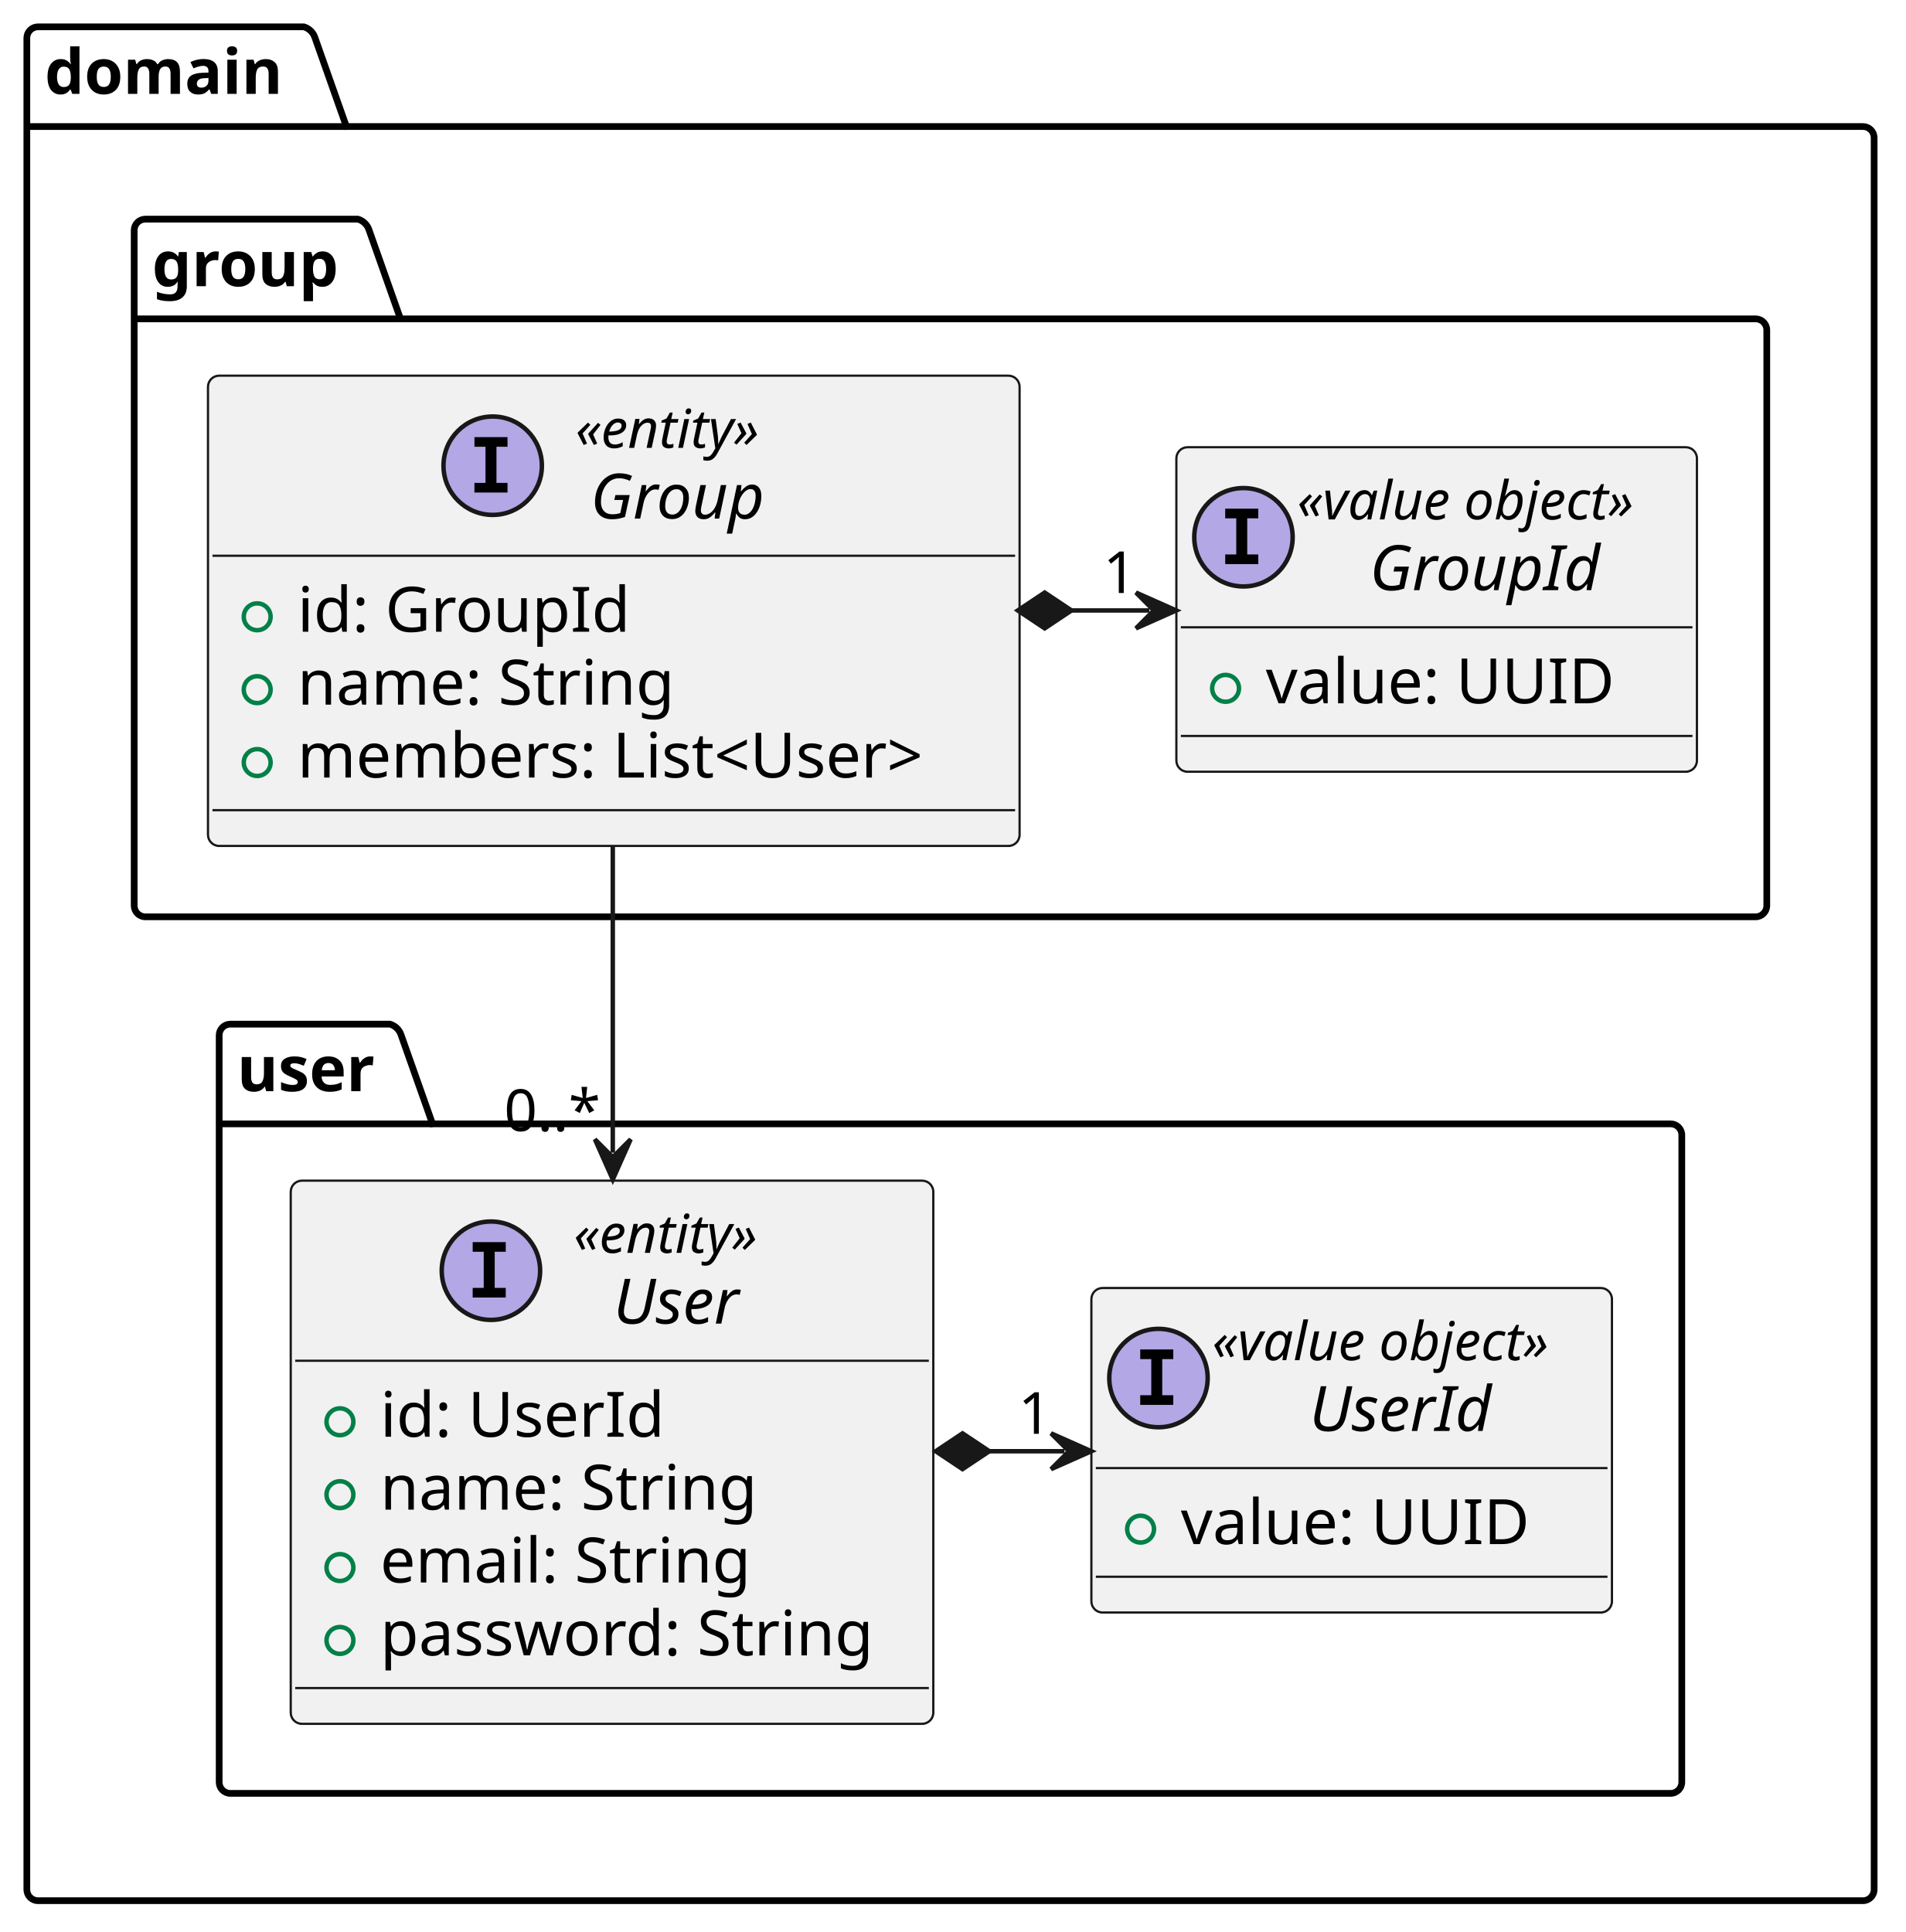
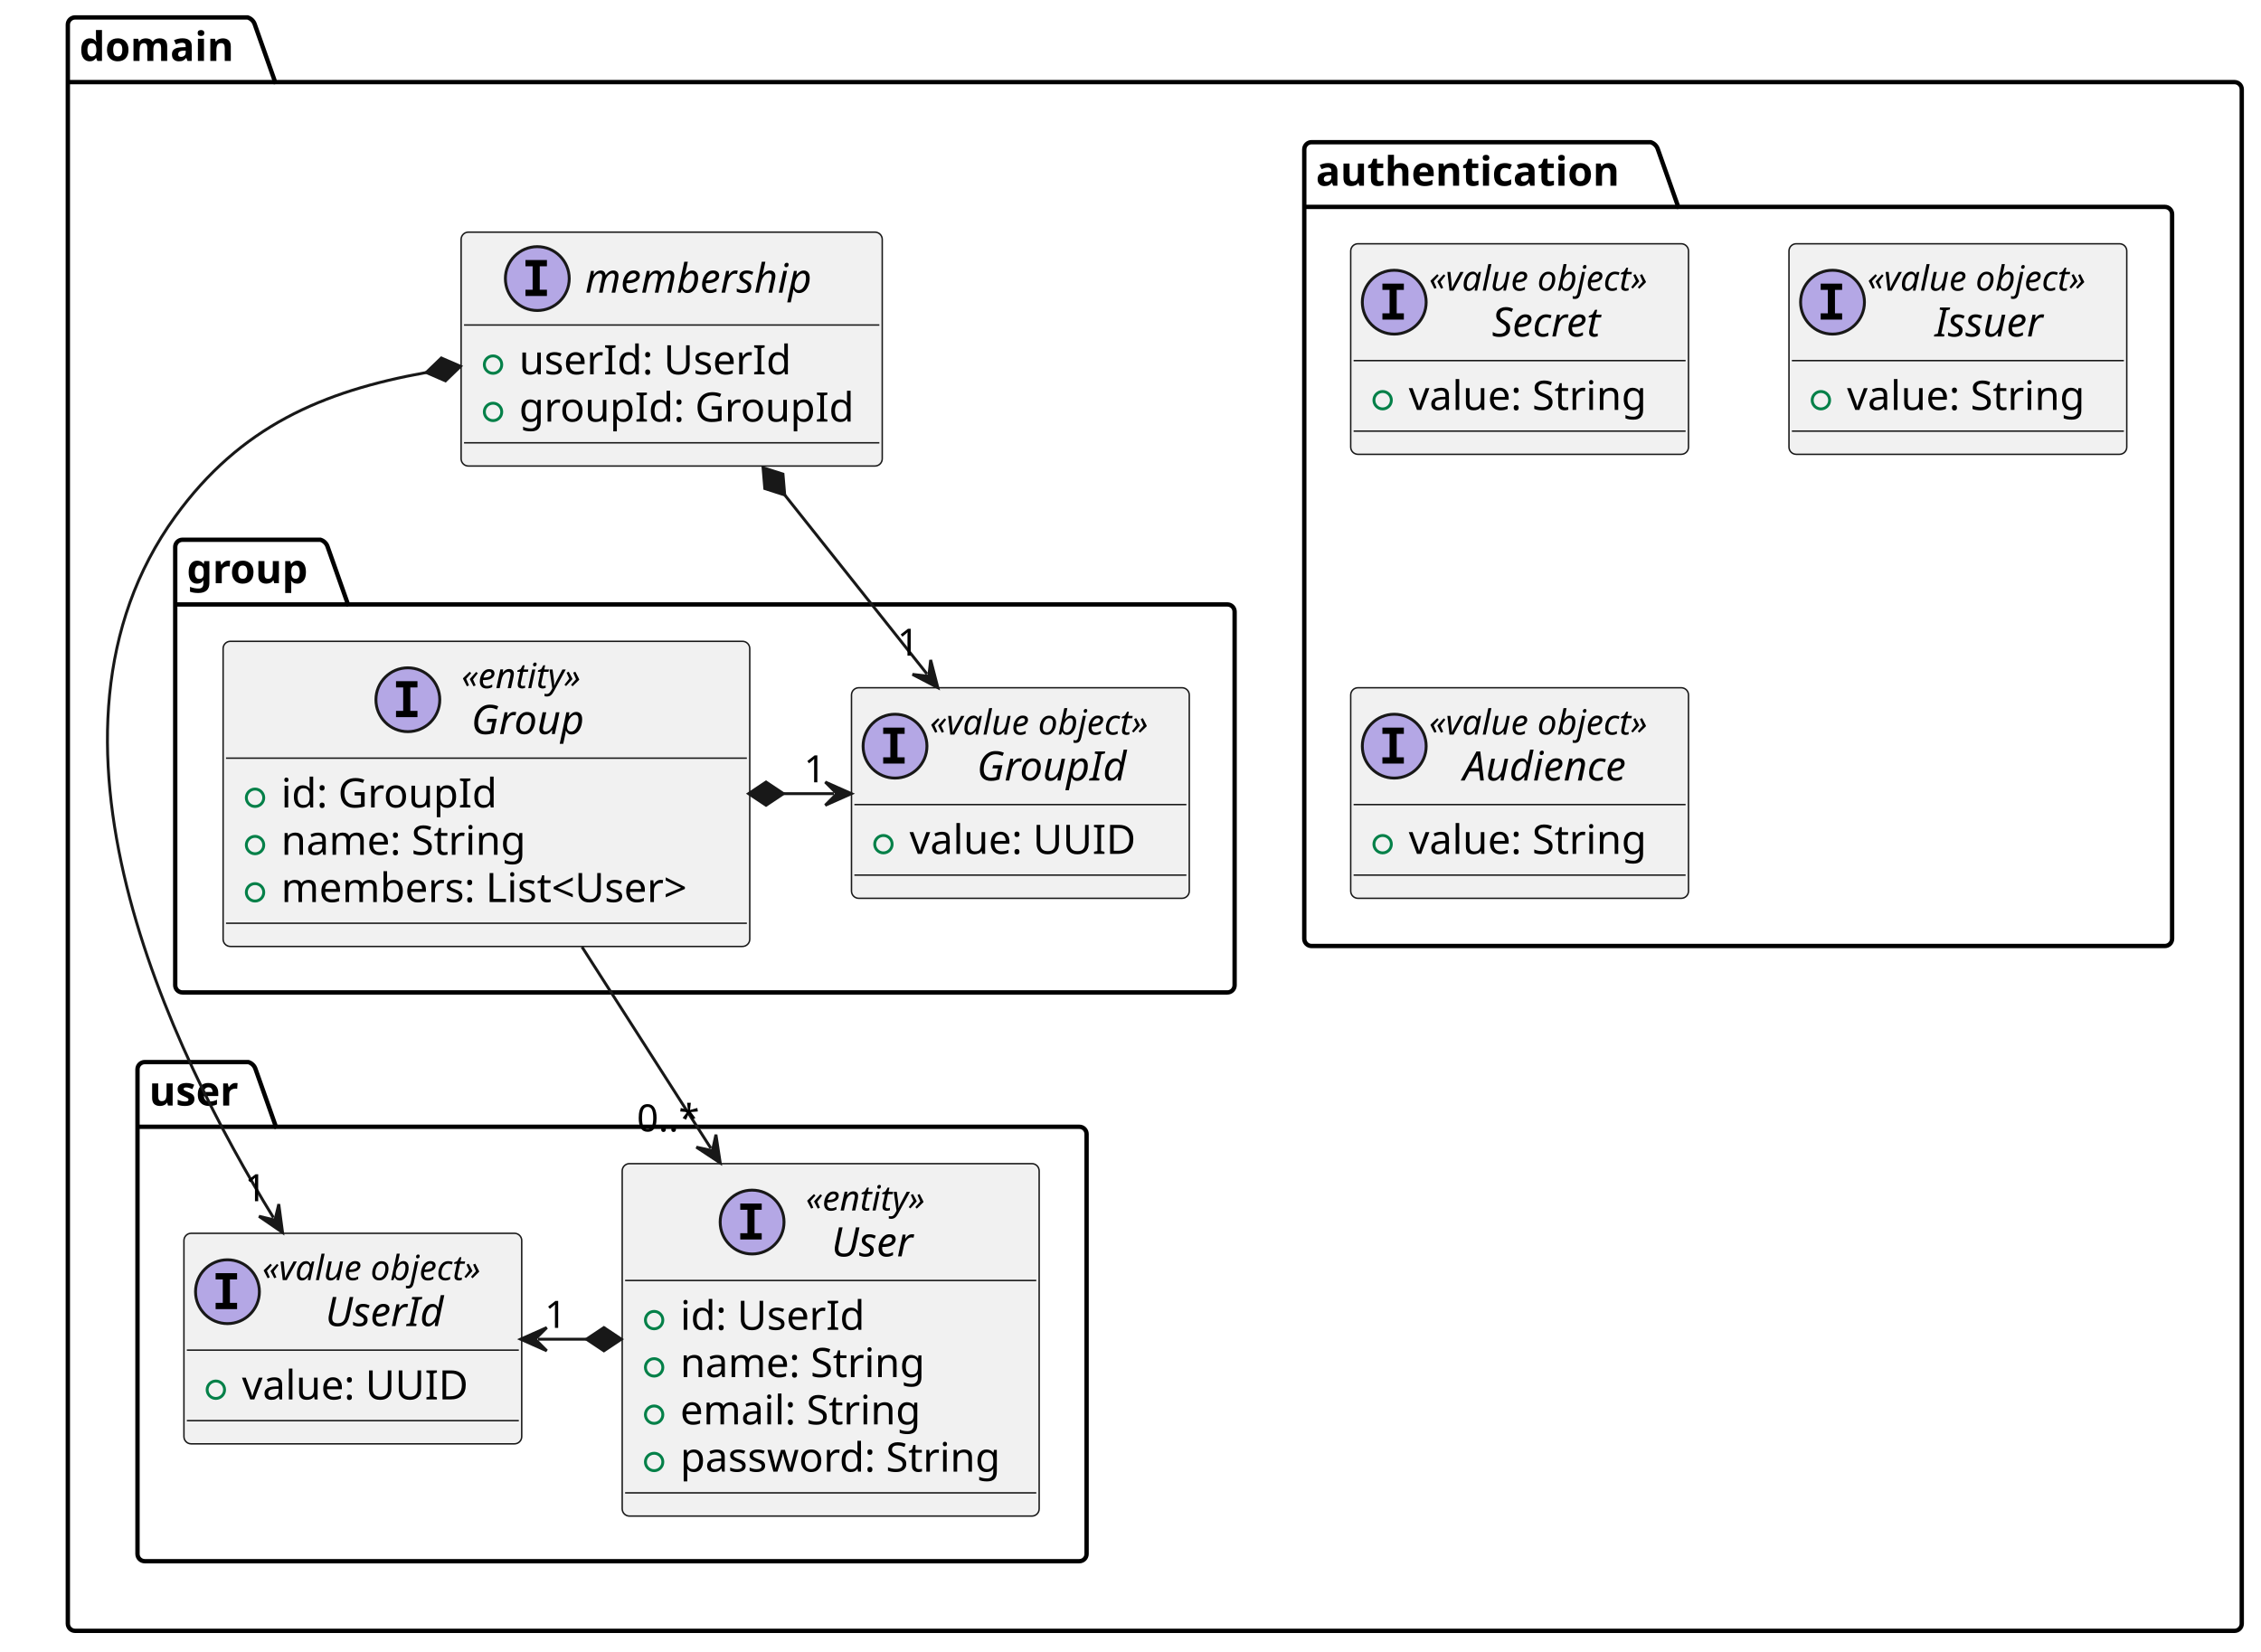
- <svg xmlns="http://www.w3.org/2000/svg" contentStyleType="text/css" data-diagram-type="CLASS" height="432px" preserveAspectRatio="none" style="width:426px;height:432px;background:#FFFFFF;" version="1.1" viewBox="0 0 426 432" width="426px" zoomAndPan="magnify">
+ <svg xmlns="http://www.w3.org/2000/svg" contentStyleType="text/css" data-diagram-type="CLASS" height="569px" preserveAspectRatio="none" style="width:779px;height:569px;background:#FFFFFF;" version="1.1" viewBox="0 0 779 569" width="779px" zoomAndPan="magnify">
  <defs />
  <g>
    <g class="cluster" data-entity="domain" data-source-line="19" data-uid="ent0002" id="cluster_domain">
-       <path d="M8.5,6 L67.94,6 A3.75,3.75 0 0 1 70.44,8.5 L77.44,28.297 L416.5,28.297 A2.5,2.5 0 0 1 419,30.797 L419,422.5 A2.5,2.5 0 0 1 416.5,425 L8.5,425 A2.5,2.5 0 0 1 6,422.5 L6,8.5 A2.5,2.5 0 0 1 8.5,6" fill="none" style="stroke:#000000;stroke-width:1.5;" />
-       <line style="stroke:#000000;stroke-width:1.5;" x1="6" x2="77.44" y1="28.297" y2="28.297" />
-       <text fill="#000000" font-family="sans-serif" font-size="14" font-weight="bold" lengthAdjust="spacing" textLength="58.44" x="10" y="20.995">domain</text>
+       <path d="M25.87,6 L85.31,6 A3.75,3.75 0 0 1 87.81,8.5 L94.81,28.297 L769.87,28.297 A2.5,2.5 0 0 1 772.37,30.797 L772.37,559.5 A2.5,2.5 0 0 1 769.87,562 L25.87,562 A2.5,2.5 0 0 1 23.37,559.5 L23.37,8.5 A2.5,2.5 0 0 1 25.87,6" fill="none" style="stroke:#000000;stroke-width:1.5;" />
+       <line style="stroke:#000000;stroke-width:1.5;" x1="23.37" x2="94.81" y1="28.297" y2="28.297" />
+       <text fill="#000000" font-family="sans-serif" font-size="14" font-weight="bold" lengthAdjust="spacing" textLength="58.44" x="27.37" y="20.995">domain</text>
    </g>
    <g class="cluster" data-entity="user" data-source-line="20" data-uid="ent0003" id="cluster_user">
-       <path d="M51.5,229 L87.199,229 A3.75,3.75 0 0 1 89.699,231.5 L96.699,251.297 L373.5,251.297 A2.5,2.5 0 0 1 376,253.797 L376,398.5 A2.5,2.5 0 0 1 373.5,401 L51.5,401 A2.5,2.5 0 0 1 49,398.5 L49,231.5 A2.5,2.5 0 0 1 51.5,229" fill="none" style="stroke:#000000;stroke-width:1.5;" />
-       <line style="stroke:#000000;stroke-width:1.5;" x1="49" x2="96.699" y1="251.297" y2="251.297" />
-       <text fill="#000000" font-family="sans-serif" font-size="14" font-weight="bold" lengthAdjust="spacing" textLength="34.699" x="53" y="243.995">user</text>
+       <path d="M49.87,366 L85.569,366 A3.75,3.75 0 0 1 88.069,368.5 L95.069,388.297 L371.87,388.297 A2.5,2.5 0 0 1 374.37,390.797 L374.37,535.5 A2.5,2.5 0 0 1 371.87,538 L49.87,538 A2.5,2.5 0 0 1 47.37,535.5 L47.37,368.5 A2.5,2.5 0 0 1 49.87,366" fill="none" style="stroke:#000000;stroke-width:1.5;" />
+       <line style="stroke:#000000;stroke-width:1.5;" x1="47.37" x2="95.069" y1="388.297" y2="388.297" />
+       <text fill="#000000" font-family="sans-serif" font-size="14" font-weight="bold" lengthAdjust="spacing" textLength="34.699" x="51.37" y="380.995">user</text>
    </g>
-     <g class="cluster" data-entity="group" data-source-line="33" data-uid="ent0007" id="cluster_group">
-       <path d="M32.5,49 L80.032,49 A3.75,3.75 0 0 1 82.532,51.5 L89.532,71.297 L392.5,71.297 A2.5,2.5 0 0 1 395,73.797 L395,202.5 A2.5,2.5 0 0 1 392.5,205 L32.5,205 A2.5,2.5 0 0 1 30,202.5 L30,51.5 A2.5,2.5 0 0 1 32.5,49" fill="none" style="stroke:#000000;stroke-width:1.5;" />
-       <line style="stroke:#000000;stroke-width:1.5;" x1="30" x2="89.532" y1="71.297" y2="71.297" />
-       <text fill="#000000" font-family="sans-serif" font-size="14" font-weight="bold" lengthAdjust="spacing" textLength="46.532" x="34" y="63.995">group</text>
+     <g class="cluster" data-entity="authentication" data-source-line="34" data-uid="ent0007" id="cluster_authentication">
+       <path d="M451.87,49 L568.719,49 A3.75,3.75 0 0 1 571.219,51.5 L578.219,71.297 L745.87,71.297 A2.5,2.5 0 0 1 748.37,73.797 L748.37,323.5 A2.5,2.5 0 0 1 745.87,326 L451.87,326 A2.5,2.5 0 0 1 449.37,323.5 L449.37,51.5 A2.5,2.5 0 0 1 451.87,49" fill="none" style="stroke:#000000;stroke-width:1.5;" />
+       <line style="stroke:#000000;stroke-width:1.5;" x1="449.37" x2="578.219" y1="71.297" y2="71.297" />
+       <text fill="#000000" font-family="sans-serif" font-size="14" font-weight="bold" lengthAdjust="spacing" textLength="115.849" x="453.37" y="63.995">authentication</text>
+     </g>
+     <g class="cluster" data-entity="group" data-source-line="51" data-uid="ent0012" id="cluster_group">
+       <path d="M62.87,186 L110.402,186 A3.75,3.75 0 0 1 112.902,188.5 L119.902,208.297 L422.87,208.297 A2.5,2.5 0 0 1 425.37,210.797 L425.37,339.5 A2.5,2.5 0 0 1 422.87,342 L62.87,342 A2.5,2.5 0 0 1 60.37,339.5 L60.37,188.5 A2.5,2.5 0 0 1 62.87,186" fill="none" style="stroke:#000000;stroke-width:1.5;" />
+       <line style="stroke:#000000;stroke-width:1.5;" x1="60.37" x2="119.902" y1="208.297" y2="208.297" />
+       <text fill="#000000" font-family="sans-serif" font-size="14" font-weight="bold" lengthAdjust="spacing" textLength="46.532" x="64.37" y="200.995">group</text>
+     </g>
+     <g class="entity" data-entity="membership" data-source-line="46" data-uid="ent0011" id="entity_membership">
+       <rect fill="#F1F1F1" height="80.594" rx="2.5" ry="2.5" style="stroke:#181818;stroke-width:0.5;" width="145.096" x="158.87" y="80" />
+       <ellipse cx="185.124" cy="96" fill="#B4A7E5" rx="11" ry="11" style="stroke:#181818;stroke-width:1;" />
+       <path d="M181.045,91.766 L181.045,89.609 L188.436,89.609 L188.436,91.766 L185.967,91.766 L185.967,99.844 L188.436,99.844 L188.436,102 L181.045,102 L181.045,99.844 L183.514,99.844 L183.514,91.766 L181.045,91.766 Z " fill="#000000" />
+       <text fill="#000000" font-family="sans-serif" font-size="14" font-style="italic" lengthAdjust="spacing" textLength="88.088" x="201.624" y="100.847">membership</text>
+       <line style="stroke:#181818;stroke-width:0.5;" x1="159.87" x2="302.966" y1="112" y2="112" />
+       <ellipse cx="169.87" cy="125.648" fill="none" rx="3" ry="3" style="stroke:#038048;stroke-width:1;" />
+       <text fill="#000000" font-family="sans-serif" font-size="14" lengthAdjust="spacing" textLength="97.644" x="178.87" y="128.995">userId: UserId</text>
+       <ellipse cx="169.87" cy="141.945" fill="none" rx="3" ry="3" style="stroke:#038048;stroke-width:1;" />
+       <text fill="#000000" font-family="sans-serif" font-size="14" lengthAdjust="spacing" textLength="119.096" x="178.87" y="145.292">groupId: GroupId</text>
+       <line style="stroke:#181818;stroke-width:0.5;" x1="159.87" x2="302.966" y1="152.594" y2="152.594" />
    </g>
    <g class="entity" data-entity="User" data-source-line="21" data-uid="ent0004" id="entity_User">
-       <rect fill="#F1F1F1" height="121.453" rx="2.5" ry="2.5" style="stroke:#181818;stroke-width:0.5;" width="143.66" x="65" y="264" />
-       <ellipse cx="109.757" cy="284.133" fill="#B4A7E5" rx="11" ry="11" style="stroke:#181818;stroke-width:1;" />
-       <path d="M105.679,279.898 L105.679,277.742 L113.069,277.742 L113.069,279.898 L110.601,279.898 L110.601,287.977 L113.069,287.977 L113.069,290.133 L105.679,290.133 L105.679,287.977 L108.147,287.977 L108.147,279.898 L105.679,279.898 Z " fill="#000000" />
-       <text fill="#000000" font-family="sans-serif" font-size="12" font-style="italic" lengthAdjust="spacing" textLength="49.647" x="128.257" y="280.139">«entity»</text>
-       <text fill="#000000" font-family="sans-serif" font-size="14" font-style="italic" lengthAdjust="spacing" textLength="31.91" x="137.125" y="295.964">User</text>
-       <line style="stroke:#181818;stroke-width:0.5;" x1="66" x2="207.66" y1="304.266" y2="304.266" />
-       <ellipse cx="76" cy="317.914" fill="none" rx="3" ry="3" style="stroke:#038048;stroke-width:1;" />
-       <text fill="#000000" font-family="sans-serif" font-size="14" lengthAdjust="spacing" textLength="66.869" x="85" y="321.261">id: UserId</text>
-       <ellipse cx="76" cy="334.211" fill="none" rx="3" ry="3" style="stroke:#038048;stroke-width:1;" />
-       <text fill="#000000" font-family="sans-serif" font-size="14" lengthAdjust="spacing" textLength="90.651" x="85" y="337.558">name: String</text>
-       <ellipse cx="76" cy="350.508" fill="none" rx="3" ry="3" style="stroke:#038048;stroke-width:1;" />
-       <text fill="#000000" font-family="sans-serif" font-size="14" lengthAdjust="spacing" textLength="89.558" x="85" y="353.854">email: String</text>
-       <ellipse cx="76" cy="366.805" fill="none" rx="3" ry="3" style="stroke:#038048;stroke-width:1;" />
-       <text fill="#000000" font-family="sans-serif" font-size="14" lengthAdjust="spacing" textLength="117.66" x="85" y="370.151">password: String</text>
-       <line style="stroke:#181818;stroke-width:0.5;" x1="66" x2="207.66" y1="377.453" y2="377.453" />
+       <rect fill="#F1F1F1" height="121.453" rx="2.5" ry="2.5" style="stroke:#181818;stroke-width:0.5;" width="143.66" x="214.37" y="401" />
+       <ellipse cx="259.127" cy="421.133" fill="#B4A7E5" rx="11" ry="11" style="stroke:#181818;stroke-width:1;" />
+       <path d="M255.049,416.898 L255.049,414.742 L262.439,414.742 L262.439,416.898 L259.971,416.898 L259.971,424.977 L262.439,424.977 L262.439,427.133 L255.049,427.133 L255.049,424.977 L257.517,424.977 L257.517,416.898 L255.049,416.898 Z " fill="#000000" />
+       <text fill="#000000" font-family="sans-serif" font-size="12" font-style="italic" lengthAdjust="spacing" textLength="49.647" x="277.627" y="417.139">«entity»</text>
+       <text fill="#000000" font-family="sans-serif" font-size="14" font-style="italic" lengthAdjust="spacing" textLength="31.91" x="286.495" y="432.964">User</text>
+       <line style="stroke:#181818;stroke-width:0.5;" x1="215.37" x2="357.03" y1="441.266" y2="441.266" />
+       <ellipse cx="225.37" cy="454.914" fill="none" rx="3" ry="3" style="stroke:#038048;stroke-width:1;" />
+       <text fill="#000000" font-family="sans-serif" font-size="14" lengthAdjust="spacing" textLength="66.869" x="234.37" y="458.261">id: UserId</text>
+       <ellipse cx="225.37" cy="471.211" fill="none" rx="3" ry="3" style="stroke:#038048;stroke-width:1;" />
+       <text fill="#000000" font-family="sans-serif" font-size="14" lengthAdjust="spacing" textLength="90.651" x="234.37" y="474.558">name: String</text>
+       <ellipse cx="225.37" cy="487.508" fill="none" rx="3" ry="3" style="stroke:#038048;stroke-width:1;" />
+       <text fill="#000000" font-family="sans-serif" font-size="14" lengthAdjust="spacing" textLength="89.558" x="234.37" y="490.854">email: String</text>
+       <ellipse cx="225.37" cy="503.805" fill="none" rx="3" ry="3" style="stroke:#038048;stroke-width:1;" />
+       <text fill="#000000" font-family="sans-serif" font-size="14" lengthAdjust="spacing" textLength="117.66" x="234.37" y="507.151">password: String</text>
+       <line style="stroke:#181818;stroke-width:0.5;" x1="215.37" x2="357.03" y1="514.453" y2="514.453" />
    </g>
    <g class="entity" data-entity="UserId" data-source-line="27" data-uid="ent0005" id="entity_UserId">
-       <rect fill="#F1F1F1" height="72.562" rx="2.5" ry="2.5" style="stroke:#181818;stroke-width:0.5;" width="116.383" x="244" y="288" />
-       <ellipse cx="259" cy="308.133" fill="#B4A7E5" rx="11" ry="11" style="stroke:#181818;stroke-width:1;" />
-       <path d="M254.922,303.898 L254.922,301.742 L262.312,301.742 L262.312,303.898 L259.844,303.898 L259.844,311.977 L262.312,311.977 L262.312,314.133 L254.922,314.133 L254.922,311.977 L257.391,311.977 L257.391,303.898 L254.922,303.898 Z " fill="#000000" />
-       <text fill="#000000" font-family="sans-serif" font-size="12" font-style="italic" lengthAdjust="spacing" textLength="88.383" x="271" y="304.139">«value object»</text>
-       <text fill="#000000" font-family="sans-serif" font-size="14" font-style="italic" lengthAdjust="spacing" textLength="44.926" x="292.728" y="319.964">UserId</text>
-       <line style="stroke:#181818;stroke-width:0.5;" x1="245" x2="359.383" y1="328.266" y2="328.266" />
-       <ellipse cx="255" cy="341.914" fill="none" rx="3" ry="3" style="stroke:#038048;stroke-width:1;" />
-       <text fill="#000000" font-family="sans-serif" font-size="14" lengthAdjust="spacing" textLength="82.811" x="264" y="345.261">value: UUID</text>
-       <line style="stroke:#181818;stroke-width:0.5;" x1="245" x2="359.383" y1="352.562" y2="352.562" />
+       <rect fill="#F1F1F1" height="72.562" rx="2.5" ry="2.5" style="stroke:#181818;stroke-width:0.5;" width="116.383" x="63.37" y="425" />
+       <ellipse cx="78.37" cy="445.133" fill="#B4A7E5" rx="11" ry="11" style="stroke:#181818;stroke-width:1;" />
+       <path d="M74.292,440.898 L74.292,438.742 L81.683,438.742 L81.683,440.898 L79.214,440.898 L79.214,448.977 L81.683,448.977 L81.683,451.133 L74.292,451.133 L74.292,448.977 L76.761,448.977 L76.761,440.898 L74.292,440.898 Z " fill="#000000" />
+       <text fill="#000000" font-family="sans-serif" font-size="12" font-style="italic" lengthAdjust="spacing" textLength="88.383" x="90.37" y="441.139">«value object»</text>
+       <text fill="#000000" font-family="sans-serif" font-size="14" font-style="italic" lengthAdjust="spacing" textLength="44.926" x="112.099" y="456.964">UserId</text>
+       <line style="stroke:#181818;stroke-width:0.5;" x1="64.37" x2="178.753" y1="465.266" y2="465.266" />
+       <ellipse cx="74.37" cy="478.914" fill="none" rx="3" ry="3" style="stroke:#038048;stroke-width:1;" />
+       <text fill="#000000" font-family="sans-serif" font-size="14" lengthAdjust="spacing" textLength="82.811" x="83.37" y="482.261">value: UUID</text>
+       <line style="stroke:#181818;stroke-width:0.5;" x1="64.37" x2="178.753" y1="489.562" y2="489.562" />
    </g>
-     <g class="entity" data-entity="Group" data-source-line="34" data-uid="ent0008" id="entity_Group">
-       <rect fill="#F1F1F1" height="105.156" rx="2.5" ry="2.5" style="stroke:#181818;stroke-width:0.5;" width="181.449" x="46.5" y="84" />
-       <ellipse cx="110.151" cy="104.133" fill="#B4A7E5" rx="11" ry="11" style="stroke:#181818;stroke-width:1;" />
-       <path d="M106.073,99.898 L106.073,97.742 L113.464,97.742 L113.464,99.898 L110.995,99.898 L110.995,107.977 L113.464,107.977 L113.464,110.133 L106.073,110.133 L106.073,107.977 L108.542,107.977 L108.542,99.898 L106.073,99.898 Z " fill="#000000" />
-       <text fill="#000000" font-family="sans-serif" font-size="12" font-style="italic" lengthAdjust="spacing" textLength="49.647" x="128.651" y="100.139">«entity»</text>
-       <text fill="#000000" font-family="sans-serif" font-size="14" font-style="italic" lengthAdjust="spacing" textLength="42.93" x="132.01" y="115.964">Group</text>
-       <line style="stroke:#181818;stroke-width:0.5;" x1="47.5" x2="226.949" y1="124.266" y2="124.266" />
-       <ellipse cx="57.5" cy="137.914" fill="none" rx="3" ry="3" style="stroke:#038048;stroke-width:1;" />
-       <text fill="#000000" font-family="sans-serif" font-size="14" lengthAdjust="spacing" textLength="77.889" x="66.5" y="141.261">id: GroupId</text>
-       <ellipse cx="57.5" cy="154.211" fill="none" rx="3" ry="3" style="stroke:#038048;stroke-width:1;" />
-       <text fill="#000000" font-family="sans-serif" font-size="14" lengthAdjust="spacing" textLength="90.651" x="66.5" y="157.558">name: String</text>
-       <ellipse cx="57.5" cy="170.508" fill="none" rx="3" ry="3" style="stroke:#038048;stroke-width:1;" />
-       <text fill="#000000" font-family="sans-serif" font-size="14" lengthAdjust="spacing" textLength="155.449" x="66.5" y="173.855">members: List&lt;User&gt;</text>
-       <line style="stroke:#181818;stroke-width:0.5;" x1="47.5" x2="226.949" y1="181.156" y2="181.156" />
+     <g class="entity" data-entity="Secret" data-source-line="35" data-uid="ent0008" id="entity_Secret">
+       <rect fill="#F1F1F1" height="72.562" rx="2.5" ry="2.5" style="stroke:#181818;stroke-width:0.5;" width="116.383" x="465.37" y="84" />
+       <ellipse cx="480.37" cy="104.133" fill="#B4A7E5" rx="11" ry="11" style="stroke:#181818;stroke-width:1;" />
+       <path d="M476.292,99.898 L476.292,97.742 L483.683,97.742 L483.683,99.898 L481.214,99.898 L481.214,107.977 L483.683,107.977 L483.683,110.133 L476.292,110.133 L476.292,107.977 L478.761,107.977 L478.761,99.898 L476.292,99.898 Z " fill="#000000" />
+       <text fill="#000000" font-family="sans-serif" font-size="12" font-style="italic" lengthAdjust="spacing" textLength="88.383" x="492.37" y="100.139">«value object»</text>
+       <text fill="#000000" font-family="sans-serif" font-size="14" font-style="italic" lengthAdjust="spacing" textLength="45.056" x="514.034" y="115.964">Secret</text>
+       <line style="stroke:#181818;stroke-width:0.5;" x1="466.37" x2="580.753" y1="124.266" y2="124.266" />
+       <ellipse cx="476.37" cy="137.914" fill="none" rx="3" ry="3" style="stroke:#038048;stroke-width:1;" />
+       <text fill="#000000" font-family="sans-serif" font-size="14" lengthAdjust="spacing" textLength="89.189" x="485.37" y="141.261">value: String</text>
+       <line style="stroke:#181818;stroke-width:0.5;" x1="466.37" x2="580.753" y1="148.562" y2="148.562" />
    </g>
-     <g class="entity" data-entity="GroupId" data-source-line="39" data-uid="ent0009" id="entity_GroupId">
-       <rect fill="#F1F1F1" height="72.562" rx="2.5" ry="2.5" style="stroke:#181818;stroke-width:0.5;" width="116.383" x="263" y="100" />
-       <ellipse cx="278" cy="120.133" fill="#B4A7E5" rx="11" ry="11" style="stroke:#181818;stroke-width:1;" />
-       <path d="M273.922,115.898 L273.922,113.742 L281.312,113.742 L281.312,115.898 L278.844,115.898 L278.844,123.977 L281.312,123.977 L281.312,126.133 L273.922,126.133 L273.922,123.977 L276.391,123.977 L276.391,115.898 L273.922,115.898 Z " fill="#000000" />
-       <text fill="#000000" font-family="sans-serif" font-size="12" font-style="italic" lengthAdjust="spacing" textLength="88.383" x="290" y="116.139">«value object»</text>
-       <text fill="#000000" font-family="sans-serif" font-size="14" font-style="italic" lengthAdjust="spacing" textLength="55.945" x="306.219" y="131.964">GroupId</text>
-       <line style="stroke:#181818;stroke-width:0.5;" x1="264" x2="378.383" y1="140.266" y2="140.266" />
-       <ellipse cx="274" cy="153.914" fill="none" rx="3" ry="3" style="stroke:#038048;stroke-width:1;" />
-       <text fill="#000000" font-family="sans-serif" font-size="14" lengthAdjust="spacing" textLength="82.811" x="283" y="157.261">value: UUID</text>
-       <line style="stroke:#181818;stroke-width:0.5;" x1="264" x2="378.383" y1="164.562" y2="164.562" />
+     <g class="entity" data-entity="Issuer" data-source-line="38" data-uid="ent0009" id="entity_Issuer">
+       <rect fill="#F1F1F1" height="72.562" rx="2.5" ry="2.5" style="stroke:#181818;stroke-width:0.5;" width="116.383" x="616.37" y="84" />
+       <ellipse cx="631.37" cy="104.133" fill="#B4A7E5" rx="11" ry="11" style="stroke:#181818;stroke-width:1;" />
+       <path d="M627.292,99.898 L627.292,97.742 L634.683,97.742 L634.683,99.898 L632.214,99.898 L632.214,107.977 L634.683,107.977 L634.683,110.133 L627.292,110.133 L627.292,107.977 L629.761,107.977 L629.761,99.898 L627.292,99.898 Z " fill="#000000" />
+       <text fill="#000000" font-family="sans-serif" font-size="12" font-style="italic" lengthAdjust="spacing" textLength="88.383" x="643.37" y="100.139">«value object»</text>
+       <text fill="#000000" font-family="sans-serif" font-size="14" font-style="italic" lengthAdjust="spacing" textLength="41.959" x="666.582" y="115.964">Issuer</text>
+       <line style="stroke:#181818;stroke-width:0.5;" x1="617.37" x2="731.753" y1="124.266" y2="124.266" />
+       <ellipse cx="627.37" cy="137.914" fill="none" rx="3" ry="3" style="stroke:#038048;stroke-width:1;" />
+       <text fill="#000000" font-family="sans-serif" font-size="14" lengthAdjust="spacing" textLength="89.189" x="636.37" y="141.261">value: String</text>
+       <line style="stroke:#181818;stroke-width:0.5;" x1="617.37" x2="731.753" y1="148.562" y2="148.562" />
+     </g>
+     <g class="entity" data-entity="Audience" data-source-line="41" data-uid="ent0010" id="entity_Audience">
+       <rect fill="#F1F1F1" height="72.562" rx="2.5" ry="2.5" style="stroke:#181818;stroke-width:0.5;" width="116.383" x="465.37" y="237" />
+       <ellipse cx="480.37" cy="257.133" fill="#B4A7E5" rx="11" ry="11" style="stroke:#181818;stroke-width:1;" />
+       <path d="M476.292,252.898 L476.292,250.742 L483.683,250.742 L483.683,252.898 L481.214,252.898 L481.214,260.977 L483.683,260.977 L483.683,263.133 L476.292,263.133 L476.292,260.977 L478.761,260.977 L478.761,252.898 L476.292,252.898 Z " fill="#000000" />
+       <text fill="#000000" font-family="sans-serif" font-size="12" font-style="italic" lengthAdjust="spacing" textLength="88.383" x="492.37" y="253.139">«value object»</text>
+       <text fill="#000000" font-family="sans-serif" font-size="14" font-style="italic" lengthAdjust="spacing" textLength="65.023" x="504.05" y="268.964">Audience</text>
+       <line style="stroke:#181818;stroke-width:0.5;" x1="466.37" x2="580.753" y1="277.266" y2="277.266" />
+       <ellipse cx="476.37" cy="290.914" fill="none" rx="3" ry="3" style="stroke:#038048;stroke-width:1;" />
+       <text fill="#000000" font-family="sans-serif" font-size="14" lengthAdjust="spacing" textLength="89.189" x="485.37" y="294.261">value: String</text>
+       <line style="stroke:#181818;stroke-width:0.5;" x1="466.37" x2="580.753" y1="301.562" y2="301.562" />
+     </g>
+     <g class="entity" data-entity="Group" data-source-line="52" data-uid="ent0013" id="entity_Group">
+       <rect fill="#F1F1F1" height="105.156" rx="2.5" ry="2.5" style="stroke:#181818;stroke-width:0.5;" width="181.449" x="76.87" y="221" />
+       <ellipse cx="140.521" cy="241.133" fill="#B4A7E5" rx="11" ry="11" style="stroke:#181818;stroke-width:1;" />
+       <path d="M136.443,236.898 L136.443,234.742 L143.834,234.742 L143.834,236.898 L141.365,236.898 L141.365,244.977 L143.834,244.977 L143.834,247.133 L136.443,247.133 L136.443,244.977 L138.912,244.977 L138.912,236.898 L136.443,236.898 Z " fill="#000000" />
+       <text fill="#000000" font-family="sans-serif" font-size="12" font-style="italic" lengthAdjust="spacing" textLength="49.647" x="159.021" y="237.139">«entity»</text>
+       <text fill="#000000" font-family="sans-serif" font-size="14" font-style="italic" lengthAdjust="spacing" textLength="42.93" x="162.38" y="252.964">Group</text>
+       <line style="stroke:#181818;stroke-width:0.5;" x1="77.87" x2="257.319" y1="261.266" y2="261.266" />
+       <ellipse cx="87.87" cy="274.914" fill="none" rx="3" ry="3" style="stroke:#038048;stroke-width:1;" />
+       <text fill="#000000" font-family="sans-serif" font-size="14" lengthAdjust="spacing" textLength="77.889" x="96.87" y="278.261">id: GroupId</text>
+       <ellipse cx="87.87" cy="291.211" fill="none" rx="3" ry="3" style="stroke:#038048;stroke-width:1;" />
+       <text fill="#000000" font-family="sans-serif" font-size="14" lengthAdjust="spacing" textLength="90.651" x="96.87" y="294.558">name: String</text>
+       <ellipse cx="87.87" cy="307.508" fill="none" rx="3" ry="3" style="stroke:#038048;stroke-width:1;" />
+       <text fill="#000000" font-family="sans-serif" font-size="14" lengthAdjust="spacing" textLength="155.449" x="96.87" y="310.854">members: List&lt;User&gt;</text>
+       <line style="stroke:#181818;stroke-width:0.5;" x1="77.87" x2="257.319" y1="318.156" y2="318.156" />
+     </g>
+     <g class="entity" data-entity="GroupId" data-source-line="57" data-uid="ent0014" id="entity_GroupId">
+       <rect fill="#F1F1F1" height="72.562" rx="2.5" ry="2.5" style="stroke:#181818;stroke-width:0.5;" width="116.383" x="293.37" y="237" />
+       <ellipse cx="308.37" cy="257.133" fill="#B4A7E5" rx="11" ry="11" style="stroke:#181818;stroke-width:1;" />
+       <path d="M304.292,252.898 L304.292,250.742 L311.683,250.742 L311.683,252.898 L309.214,252.898 L309.214,260.977 L311.683,260.977 L311.683,263.133 L304.292,263.133 L304.292,260.977 L306.761,260.977 L306.761,252.898 L304.292,252.898 Z " fill="#000000" />
+       <text fill="#000000" font-family="sans-serif" font-size="12" font-style="italic" lengthAdjust="spacing" textLength="88.383" x="320.37" y="253.139">«value object»</text>
+       <text fill="#000000" font-family="sans-serif" font-size="14" font-style="italic" lengthAdjust="spacing" textLength="55.945" x="336.589" y="268.964">GroupId</text>
+       <line style="stroke:#181818;stroke-width:0.5;" x1="294.37" x2="408.753" y1="277.266" y2="277.266" />
+       <ellipse cx="304.37" cy="290.914" fill="none" rx="3" ry="3" style="stroke:#038048;stroke-width:1;" />
+       <text fill="#000000" font-family="sans-serif" font-size="14" lengthAdjust="spacing" textLength="82.811" x="313.37" y="294.261">value: UUID</text>
+       <line style="stroke:#181818;stroke-width:0.5;" x1="294.37" x2="408.753" y1="301.562" y2="301.562" />
    </g>
    <g class="link" data-entity-1="User" data-entity-2="UserId" data-source-line="30" data-uid="lnk6" id="link_User_UserId">
-       <path codeLine="30" d="M221.19,324.5 C232.79,324.5 226.39,324.5 237.99,324.5" fill="none" id="User-UserId" style="stroke:#181818;stroke-width:1;" />
-       <polygon fill="#181818" points="209.19,324.5,215.19,328.5,221.19,324.5,215.19,320.5,209.19,324.5" style="stroke:#181818;stroke-width:1;" />
-       <polygon fill="#181818" points="243.99,324.5,234.99,320.5,238.99,324.5,234.99,328.5,243.99,324.5" style="stroke:#181818;stroke-width:1;" />
-       <text fill="#000000" font-family="sans-serif" font-size="13" lengthAdjust="spacing" textLength="8.271" x="227.65" y="320.597">1</text>
+       <path codeLine="30" d="M202.07,461.5 C190.5,461.5 196.94,461.5 185.38,461.5" fill="none" id="User-UserId" style="stroke:#181818;stroke-width:1;" />
+       <polygon fill="#181818" points="214.07,461.5,208.07,457.5,202.07,461.5,208.07,465.5,214.07,461.5" style="stroke:#181818;stroke-width:1;" />
+       <polygon fill="#181818" points="179.38,461.5,188.38,465.5,184.38,461.5,188.38,457.5,179.38,461.5" style="stroke:#181818;stroke-width:1;" />
+       <text fill="#000000" font-family="sans-serif" font-size="13" lengthAdjust="spacing" textLength="8.271" x="187.705" y="457.597">1</text>
    </g>
-     <g class="link" data-entity-1="Group" data-entity-2="GroupId" data-source-line="42" data-uid="lnk10" id="link_Group_GroupId">
-       <path codeLine="42" d="M239.56,136.5 C251.36,136.5 245.17,136.5 256.97,136.5" fill="none" id="Group-GroupId" style="stroke:#181818;stroke-width:1;" />
-       <polygon fill="#181818" points="227.56,136.5,233.56,140.5,239.56,136.5,233.56,132.5,227.56,136.5" style="stroke:#181818;stroke-width:1;" />
-       <polygon fill="#181818" points="262.97,136.5,253.97,132.5,257.97,136.5,253.97,140.5,262.97,136.5" style="stroke:#181818;stroke-width:1;" />
-       <text fill="#000000" font-family="sans-serif" font-size="13" lengthAdjust="spacing" textLength="8.271" x="246.627" y="132.597">1</text>
+     <g class="link" data-entity-1="Group" data-entity-2="GroupId" data-source-line="60" data-uid="lnk15" id="link_Group_GroupId">
+       <path codeLine="60" d="M269.93,273.5 C281.73,273.5 275.54,273.5 287.34,273.5" fill="none" id="Group-GroupId" style="stroke:#181818;stroke-width:1;" />
+       <polygon fill="#181818" points="257.93,273.5,263.93,277.5,269.93,273.5,263.93,269.5,257.93,273.5" style="stroke:#181818;stroke-width:1;" />
+       <polygon fill="#181818" points="293.34,273.5,284.34,269.5,288.34,273.5,284.34,277.5,293.34,273.5" style="stroke:#181818;stroke-width:1;" />
+       <text fill="#000000" font-family="sans-serif" font-size="13" lengthAdjust="spacing" textLength="8.271" x="276.997" y="269.597">1</text>
    </g>
-     <g class="link" data-entity-1="Group" data-entity-2="User" data-source-line="43" data-uid="lnk11" id="link_Group_User">
-       <path codeLine="43" d="M137,189.31 C137,212.42 137,233.79 137,257.75" fill="none" id="Group-to-User" style="stroke:#181818;stroke-width:1;" />
-       <polygon fill="#181818" points="137,263.75,141,254.75,137,258.75,133,254.75,137,263.75" style="stroke:#181818;stroke-width:1;" />
-       <text fill="#000000" font-family="sans-serif" font-size="13" lengthAdjust="spacing" textLength="23.036" x="112.692" y="252.907">0..*</text>
+     <g class="link" data-entity-1="Group" data-entity-2="User" data-source-line="61" data-uid="lnk16" id="link_Group_User">
+       <path codeLine="61" d="M200.52,326.31 C215.3,349.42 229.575,371.737 244.915,395.697" fill="none" id="Group-to-User" style="stroke:#181818;stroke-width:1;" />
+       <polygon fill="#181818" points="248.15,400.75,246.666,391.014,245.454,396.539,239.929,395.327,248.15,400.75" style="stroke:#181818;stroke-width:1;" />
+       <text fill="#000000" font-family="sans-serif" font-size="13" lengthAdjust="spacing" textLength="23.036" x="219.423" y="389.907">0..*</text>
+     </g>
+     <g class="link" data-entity-1="membership" data-entity-2="UserId" data-source-line="64" data-uid="lnk17" id="link_membership_UserId">
+       <path codeLine="64" d="M146.861,128.371 C111.111,134.821 82.81,146.96 60.37,178 C6,253.23 58.931,362.147 94.211,419.607" fill="none" id="membership-UserId" style="stroke:#181818;stroke-width:1;" />
+       <polygon fill="#181818" points="158.67,126.24,152.055,123.369,146.861,128.371,153.476,131.242,158.67,126.24" style="stroke:#181818;stroke-width:1;" />
+       <polygon fill="#181818" points="97.35,424.72,96.05,414.957,94.734,420.459,89.232,419.143,97.35,424.72" style="stroke:#181818;stroke-width:1;" />
+       <text fill="#000000" font-family="sans-serif" font-size="13" lengthAdjust="spacing" textLength="8.271" x="84.349" y="413.95">1</text>
+     </g>
+     <g class="link" data-entity-1="membership" data-entity-2="GroupId" data-source-line="65" data-uid="lnk18" id="link_membership_GroupId">
+       <path codeLine="65" d="M270.365,170.565 C289.045,194.075 301.317,209.523 319.387,232.262" fill="none" id="membership-GroupId" style="stroke:#181818;stroke-width:1;" />
+       <polygon fill="#181818" points="262.9,161.17,263.501,168.356,270.365,170.565,269.764,163.379,262.9,161.17" style="stroke:#181818;stroke-width:1;" />
+       <polygon fill="#181818" points="323.12,236.96,320.652,227.425,320.009,233.045,314.389,232.402,323.12,236.96" style="stroke:#181818;stroke-width:1;" />
+       <text fill="#000000" font-family="sans-serif" font-size="13" lengthAdjust="spacing" textLength="8.271" x="309.164" y="225.96">1</text>
    </g>
  </g>
</svg>
